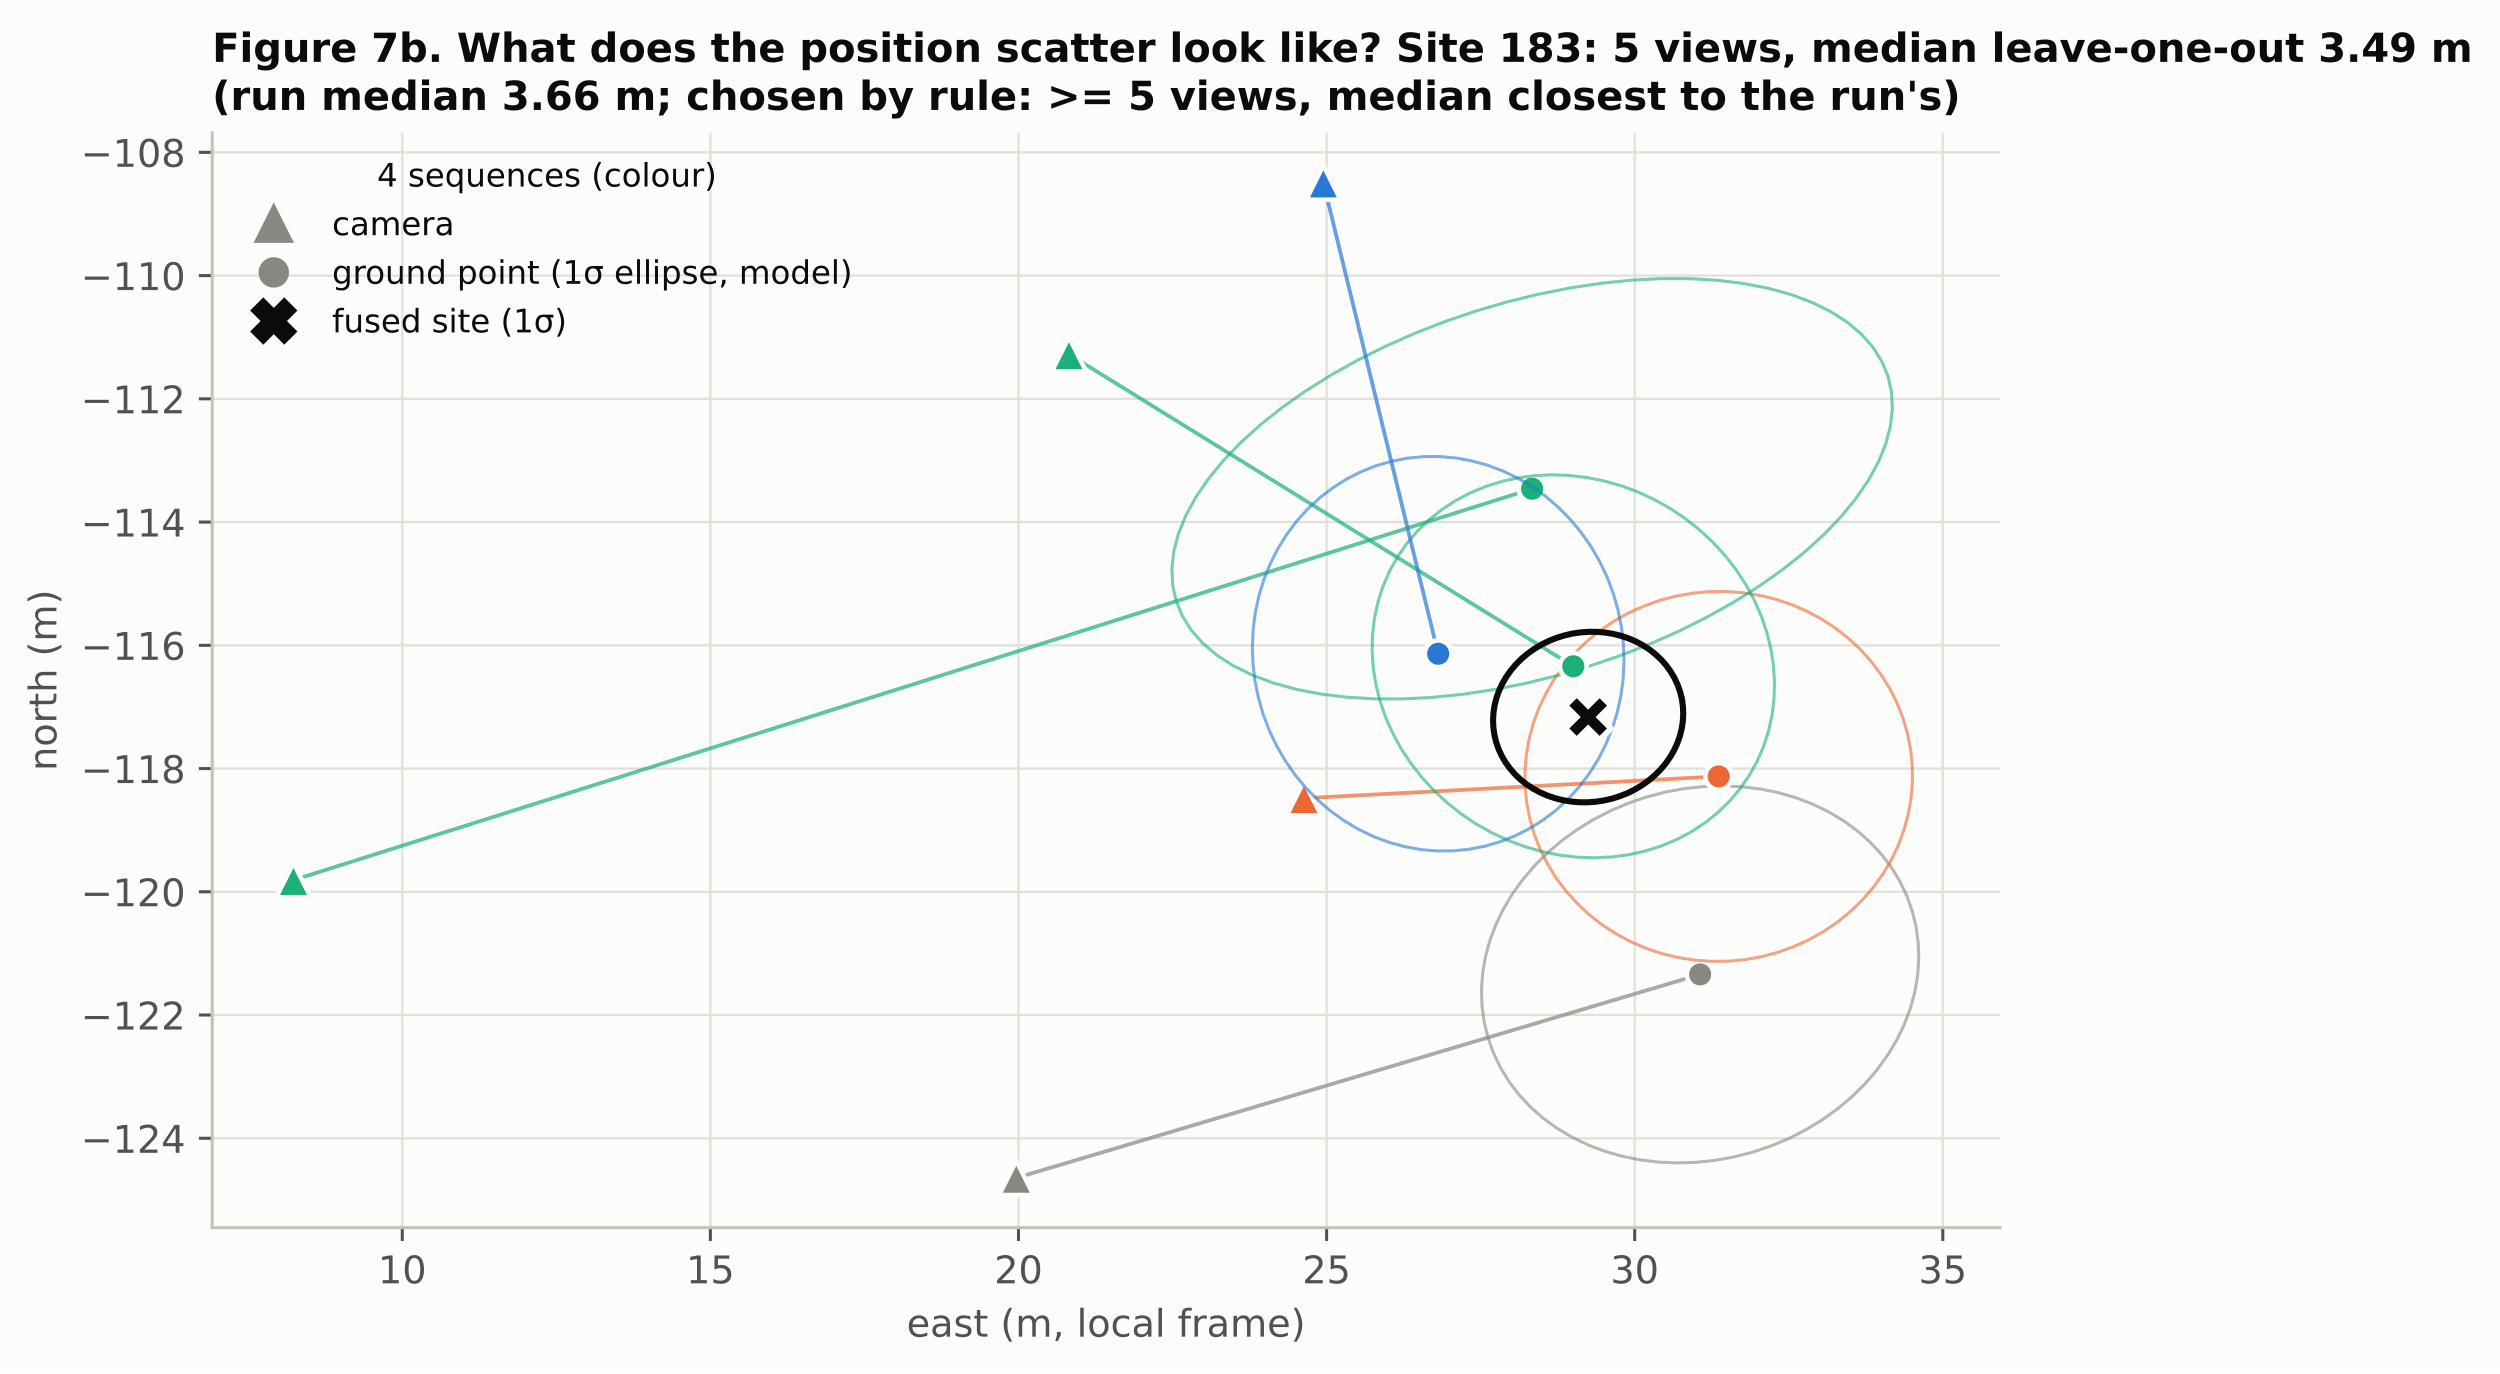
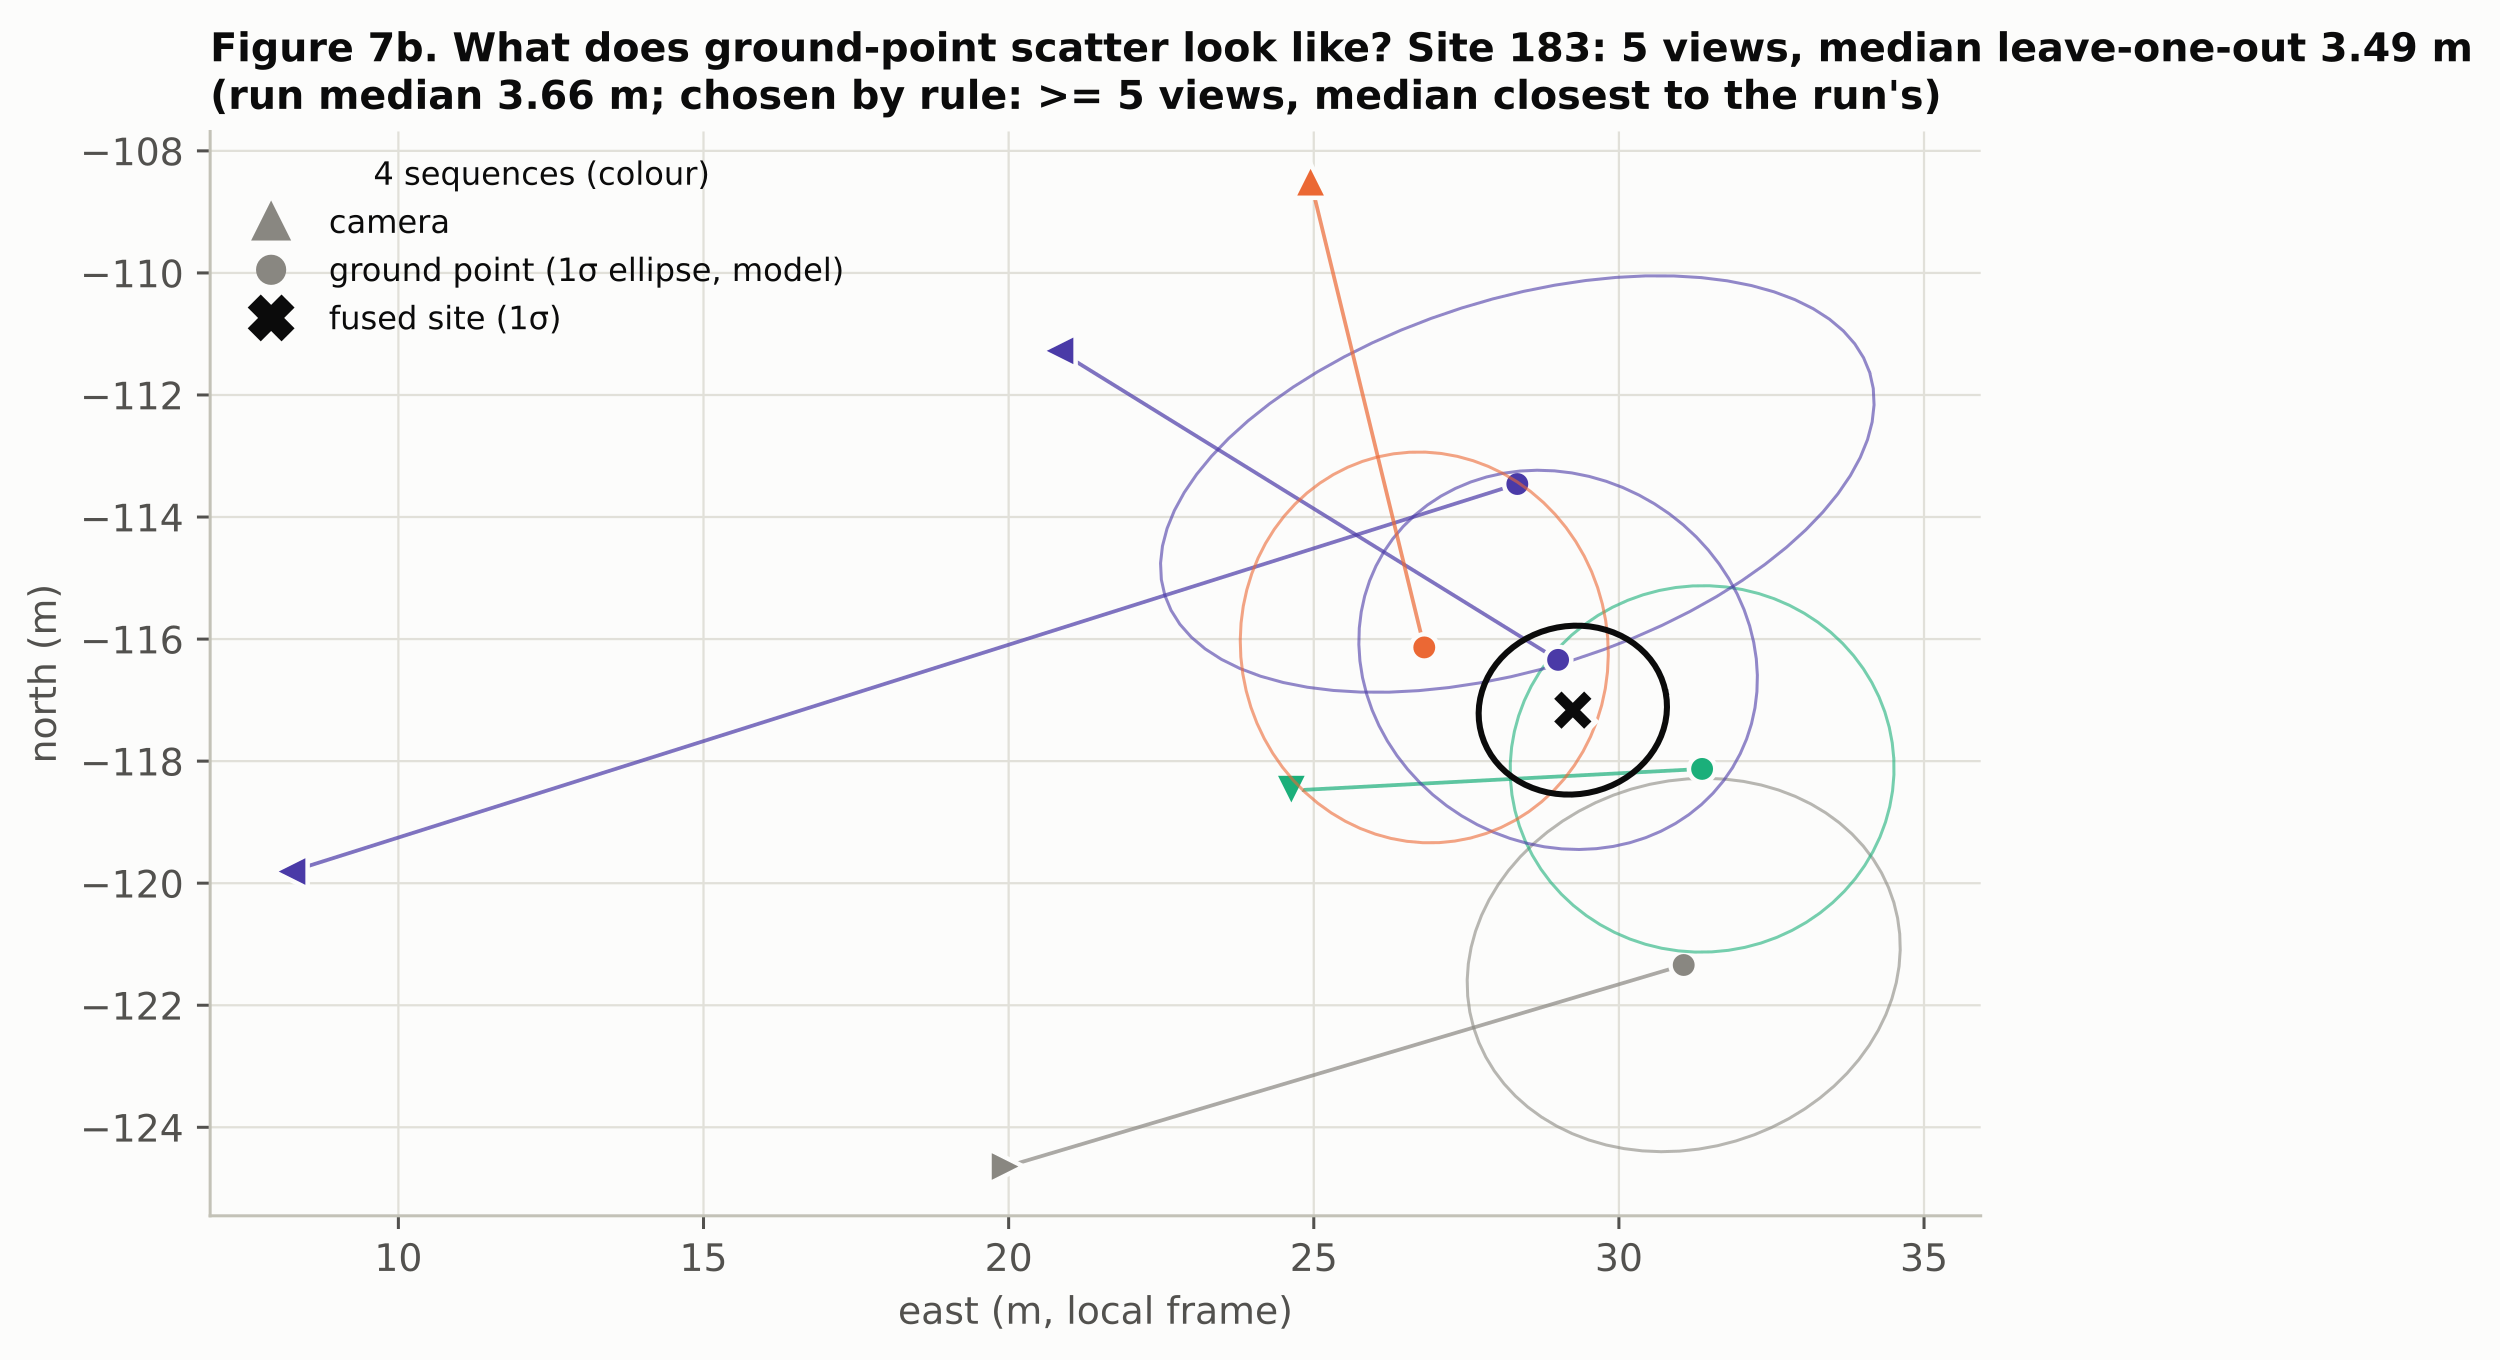
- <svg xmlns="http://www.w3.org/2000/svg" xmlns:xlink="http://www.w3.org/1999/xlink" width="655.826pt" height="360.253pt" viewBox="0 0 655.826 360.253" version="1.1">
+ <svg xmlns="http://www.w3.org/2000/svg" xmlns:xlink="http://www.w3.org/1999/xlink" width="662.223pt" height="360.253pt" viewBox="0 0 662.223 360.253" version="1.1">
  <defs>
    <style type="text/css">*{stroke-linejoin: round; stroke-linecap: butt}</style>
  </defs>
  <g id="figure_1">
    <g id="patch_1">
-       <path d="M 0 360.253  L 655.826 360.253  L 655.826 0  L 0 0  z " style="fill: #fcfcfb" />
+       <path d="M 0 360.253  L 662.223 360.253  L 662.223 0  L 0 0  z " style="fill: #fcfcfb" />
    </g>
    <g id="axes_1">
      <g id="patch_2">
        <path d="M 55.668 322.053  L 524.666 322.053  L 524.666 34.832  L 55.668 34.832  z " style="fill: #fcfcfb" />
      </g>
      <g id="matplotlib.axis_1">
        <g id="xtick_1">
          <g id="line2d_1">
            <path d="M 105.527 322.053  L 105.527 34.832  " clip-path="url(#p409cdc1ad1)" style="fill: none; stroke: #e1e0d9; stroke-width: 0.6; stroke-linecap: square" />
          </g>
          <g id="line2d_2">
            <defs>
              <path id="mdde16b9faa" d="M 0 0  L 0 3.5  " style="stroke: #52514e; stroke-width: 0.8" />
            </defs>
            <g>
              <use xlink:href="#mdde16b9faa" x="105.527" y="322.053" style="fill: #52514e; stroke: #52514e; stroke-width: 0.8" />
            </g>
          </g>
          <g id="text_1">
            <text style="font-size: 10px; font-family: 'DejaVu Sans'; text-anchor: middle; fill: #52514e" x="105.527" y="336.65" transform="rotate(-0 105.5272 336.6502)">10</text>
          </g>
        </g>
        <g id="xtick_2">
          <g id="line2d_3">
            <path d="M 186.353 322.053  L 186.353 34.832  " clip-path="url(#p409cdc1ad1)" style="fill: none; stroke: #e1e0d9; stroke-width: 0.6; stroke-linecap: square" />
          </g>
          <g id="line2d_4">
            <g>
              <use xlink:href="#mdde16b9faa" x="186.353" y="322.053" style="fill: #52514e; stroke: #52514e; stroke-width: 0.8" />
            </g>
          </g>
          <g id="text_2">
            <text style="font-size: 10px; font-family: 'DejaVu Sans'; text-anchor: middle; fill: #52514e" x="186.353" y="336.65" transform="rotate(-0 186.353 336.6502)">15</text>
          </g>
        </g>
        <g id="xtick_3">
          <g id="line2d_5">
            <path d="M 267.179 322.053  L 267.179 34.832  " clip-path="url(#p409cdc1ad1)" style="fill: none; stroke: #e1e0d9; stroke-width: 0.6; stroke-linecap: square" />
          </g>
          <g id="line2d_6">
            <g>
              <use xlink:href="#mdde16b9faa" x="267.179" y="322.053" style="fill: #52514e; stroke: #52514e; stroke-width: 0.8" />
            </g>
          </g>
          <g id="text_3">
            <text style="font-size: 10px; font-family: 'DejaVu Sans'; text-anchor: middle; fill: #52514e" x="267.179" y="336.65" transform="rotate(-0 267.1788 336.6502)">20</text>
          </g>
        </g>
        <g id="xtick_4">
          <g id="line2d_7">
            <path d="M 348.005 322.053  L 348.005 34.832  " clip-path="url(#p409cdc1ad1)" style="fill: none; stroke: #e1e0d9; stroke-width: 0.6; stroke-linecap: square" />
          </g>
          <g id="line2d_8">
            <g>
              <use xlink:href="#mdde16b9faa" x="348.005" y="322.053" style="fill: #52514e; stroke: #52514e; stroke-width: 0.8" />
            </g>
          </g>
          <g id="text_4">
            <text style="font-size: 10px; font-family: 'DejaVu Sans'; text-anchor: middle; fill: #52514e" x="348.005" y="336.65" transform="rotate(-0 348.0046 336.6502)">25</text>
          </g>
        </g>
        <g id="xtick_5">
          <g id="line2d_9">
            <path d="M 428.83 322.053  L 428.83 34.832  " clip-path="url(#p409cdc1ad1)" style="fill: none; stroke: #e1e0d9; stroke-width: 0.6; stroke-linecap: square" />
          </g>
          <g id="line2d_10">
            <g>
              <use xlink:href="#mdde16b9faa" x="428.83" y="322.053" style="fill: #52514e; stroke: #52514e; stroke-width: 0.8" />
            </g>
          </g>
          <g id="text_5">
            <text style="font-size: 10px; font-family: 'DejaVu Sans'; text-anchor: middle; fill: #52514e" x="428.83" y="336.65" transform="rotate(-0 428.8304 336.6502)">30</text>
          </g>
        </g>
        <g id="xtick_6">
          <g id="line2d_11">
            <path d="M 509.656 322.053  L 509.656 34.832  " clip-path="url(#p409cdc1ad1)" style="fill: none; stroke: #e1e0d9; stroke-width: 0.6; stroke-linecap: square" />
          </g>
          <g id="line2d_12">
            <g>
              <use xlink:href="#mdde16b9faa" x="509.656" y="322.053" style="fill: #52514e; stroke: #52514e; stroke-width: 0.8" />
            </g>
          </g>
          <g id="text_6">
            <text style="font-size: 10px; font-family: 'DejaVu Sans'; text-anchor: middle; fill: #52514e" x="509.656" y="336.65" transform="rotate(-0 509.6562 336.6502)">35</text>
          </g>
        </g>
        <g id="text_7">
          <text style="font-size: 10px; font-family: 'DejaVu Sans'; text-anchor: middle; fill: #52514e" x="290.167" y="350.651" transform="rotate(-0 290.1668 350.6509)">east (m, local frame)</text>
        </g>
      </g>
      <g id="matplotlib.axis_2">
        <g id="ytick_1">
          <g id="line2d_13">
            <path d="M 55.668 298.608  L 524.666 298.608  " clip-path="url(#p409cdc1ad1)" style="fill: none; stroke: #e1e0d9; stroke-width: 0.6; stroke-linecap: square" />
          </g>
          <g id="line2d_14">
            <defs>
              <path id="m55f28c9eec" d="M 0 0  L -3.5 0  " style="stroke: #52514e; stroke-width: 0.8" />
            </defs>
            <g>
              <use xlink:href="#m55f28c9eec" x="55.668" y="298.608" style="fill: #52514e; stroke: #52514e; stroke-width: 0.8" />
            </g>
          </g>
          <g id="text_8">
            <text style="font-size: 10px; font-family: 'DejaVu Sans'; text-anchor: end; fill: #52514e" x="48.668" y="302.407" transform="rotate(-0 48.66797 302.4065)">−124</text>
          </g>
        </g>
        <g id="ytick_2">
          <g id="line2d_15">
            <path d="M 55.668 266.277  L 524.666 266.277  " clip-path="url(#p409cdc1ad1)" style="fill: none; stroke: #e1e0d9; stroke-width: 0.6; stroke-linecap: square" />
          </g>
          <g id="line2d_16">
            <g>
              <use xlink:href="#m55f28c9eec" x="55.668" y="266.277" style="fill: #52514e; stroke: #52514e; stroke-width: 0.8" />
            </g>
          </g>
          <g id="text_9">
            <text style="font-size: 10px; font-family: 'DejaVu Sans'; text-anchor: end; fill: #52514e" x="48.668" y="270.076" transform="rotate(-0 48.66797 270.0762)">−122</text>
          </g>
        </g>
        <g id="ytick_3">
          <g id="line2d_17">
            <path d="M 55.668 233.947  L 524.666 233.947  " clip-path="url(#p409cdc1ad1)" style="fill: none; stroke: #e1e0d9; stroke-width: 0.6; stroke-linecap: square" />
          </g>
          <g id="line2d_18">
            <g>
              <use xlink:href="#m55f28c9eec" x="55.668" y="233.947" style="fill: #52514e; stroke: #52514e; stroke-width: 0.8" />
            </g>
          </g>
          <g id="text_10">
            <text style="font-size: 10px; font-family: 'DejaVu Sans'; text-anchor: end; fill: #52514e" x="48.668" y="237.746" transform="rotate(-0 48.66797 237.7459)">−120</text>
          </g>
        </g>
        <g id="ytick_4">
          <g id="line2d_19">
            <path d="M 55.668 201.617  L 524.666 201.617  " clip-path="url(#p409cdc1ad1)" style="fill: none; stroke: #e1e0d9; stroke-width: 0.6; stroke-linecap: square" />
          </g>
          <g id="line2d_20">
            <g>
              <use xlink:href="#m55f28c9eec" x="55.668" y="201.617" style="fill: #52514e; stroke: #52514e; stroke-width: 0.8" />
            </g>
          </g>
          <g id="text_11">
            <text style="font-size: 10px; font-family: 'DejaVu Sans'; text-anchor: end; fill: #52514e" x="48.668" y="205.416" transform="rotate(-0 48.66797 205.4156)">−118</text>
          </g>
        </g>
        <g id="ytick_5">
          <g id="line2d_21">
            <path d="M 55.668 169.286  L 524.666 169.286  " clip-path="url(#p409cdc1ad1)" style="fill: none; stroke: #e1e0d9; stroke-width: 0.6; stroke-linecap: square" />
          </g>
          <g id="line2d_22">
            <g>
              <use xlink:href="#m55f28c9eec" x="55.668" y="169.286" style="fill: #52514e; stroke: #52514e; stroke-width: 0.8" />
            </g>
          </g>
          <g id="text_12">
            <text style="font-size: 10px; font-family: 'DejaVu Sans'; text-anchor: end; fill: #52514e" x="48.668" y="173.085" transform="rotate(-0 48.66797 173.0853)">−116</text>
          </g>
        </g>
        <g id="ytick_6">
          <g id="line2d_23">
            <path d="M 55.668 136.956  L 524.666 136.956  " clip-path="url(#p409cdc1ad1)" style="fill: none; stroke: #e1e0d9; stroke-width: 0.6; stroke-linecap: square" />
          </g>
          <g id="line2d_24">
            <g>
              <use xlink:href="#m55f28c9eec" x="55.668" y="136.956" style="fill: #52514e; stroke: #52514e; stroke-width: 0.8" />
            </g>
          </g>
          <g id="text_13">
            <text style="font-size: 10px; font-family: 'DejaVu Sans'; text-anchor: end; fill: #52514e" x="48.668" y="140.755" transform="rotate(-0 48.66797 140.7549)">−114</text>
          </g>
        </g>
        <g id="ytick_7">
          <g id="line2d_25">
            <path d="M 55.668 104.626  L 524.666 104.626  " clip-path="url(#p409cdc1ad1)" style="fill: none; stroke: #e1e0d9; stroke-width: 0.6; stroke-linecap: square" />
          </g>
          <g id="line2d_26">
            <g>
              <use xlink:href="#m55f28c9eec" x="55.668" y="104.626" style="fill: #52514e; stroke: #52514e; stroke-width: 0.8" />
            </g>
          </g>
          <g id="text_14">
            <text style="font-size: 10px; font-family: 'DejaVu Sans'; text-anchor: end; fill: #52514e" x="48.668" y="108.425" transform="rotate(-0 48.66797 108.4246)">−112</text>
          </g>
        </g>
        <g id="ytick_8">
          <g id="line2d_27">
            <path d="M 55.668 72.295  L 524.666 72.295  " clip-path="url(#p409cdc1ad1)" style="fill: none; stroke: #e1e0d9; stroke-width: 0.6; stroke-linecap: square" />
          </g>
          <g id="line2d_28">
            <g>
              <use xlink:href="#m55f28c9eec" x="55.668" y="72.295" style="fill: #52514e; stroke: #52514e; stroke-width: 0.8" />
            </g>
          </g>
          <g id="text_15">
            <text style="font-size: 10px; font-family: 'DejaVu Sans'; text-anchor: end; fill: #52514e" x="48.668" y="76.094" transform="rotate(-0 48.66797 76.09432)">−110</text>
          </g>
        </g>
        <g id="ytick_9">
          <g id="line2d_29">
            <path d="M 55.668 39.965  L 524.666 39.965  " clip-path="url(#p409cdc1ad1)" style="fill: none; stroke: #e1e0d9; stroke-width: 0.6; stroke-linecap: square" />
          </g>
          <g id="line2d_30">
            <g>
              <use xlink:href="#m55f28c9eec" x="55.668" y="39.965" style="fill: #52514e; stroke: #52514e; stroke-width: 0.8" />
            </g>
          </g>
          <g id="text_16">
            <text style="font-size: 10px; font-family: 'DejaVu Sans'; text-anchor: end; fill: #52514e" x="48.668" y="43.764" transform="rotate(-0 48.66797 43.76401)">−108</text>
          </g>
        </g>
        <g id="text_17">
          <text style="font-size: 10px; font-family: 'DejaVu Sans'; text-anchor: middle; fill: #52514e" x="14.798" y="178.442" transform="rotate(-90 14.79844 178.4424)">north (m)</text>
        </g>
      </g>
      <g id="line2d_31">
        <path d="M 266.605 308.997  L 445.995 255.618  " clip-path="url(#p409cdc1ad1)" style="fill: none; stroke: #898781; stroke-opacity: 0.7; stroke-linecap: square" />
      </g>
      <g id="line2d_32">
        <defs>
-           <path id="m1c6d77088f" d="M 0 -4.5  L -4.5 4.5  L 4.5 4.5  z " style="stroke: #fcfcfb; stroke-width: 1.2; stroke-linejoin: miter" />
-         </defs>
-         <g clip-path="url(#p409cdc1ad1)">
-           <use xlink:href="#m1c6d77088f" x="266.605" y="308.997" style="fill: #898781; stroke: #fcfcfb; stroke-width: 1.2; stroke-linejoin: miter" />
+           <path id="m7ef2bc89df" d="M 4.5 0  L -4.5 -4.5  L -4.5 4.5  z " style="stroke: #fcfcfb; stroke-width: 1.2; stroke-linejoin: miter" />
+         </defs>
+         <g clip-path="url(#p409cdc1ad1)">
+           <use xlink:href="#m7ef2bc89df" x="266.605" y="308.997" style="fill: #898781; stroke: #fcfcfb; stroke-width: 1.2; stroke-linejoin: miter" />
        </g>
      </g>
      <g id="line2d_33">
        <defs>
          <path id="m349a34da79" d="M 0 3.5  C 0.928 3.5 1.819 3.131 2.475 2.475  C 3.131 1.819 3.5 0.928 3.5 0  C 3.5 -0.928 3.131 -1.819 2.475 -2.475  C 1.819 -3.131 0.928 -3.5 0 -3.5  C -0.928 -3.5 -1.819 -3.131 -2.475 -2.475  C -3.131 -1.819 -3.5 -0.928 -3.5 0  C -3.5 0.928 -3.131 1.819 -2.475 2.475  C -1.819 3.131 -0.928 3.5 0 3.5  z " style="stroke: #fcfcfb; stroke-width: 1.2" />
        </defs>
        <g clip-path="url(#p409cdc1ad1)">
          <use xlink:href="#m349a34da79" x="445.995" y="255.618" style="fill: #898781; stroke: #fcfcfb; stroke-width: 1.2" />
        </g>
      </g>
      <g id="line2d_34">
        <path d="M 501.655 239.056  L 500.235 235.058  L 498.402 231.216  L 496.17 227.56  L 493.556 224.117  L 490.58 220.914  L 487.265 217.975  L 483.636 215.323  L 479.72 212.977  L 475.548 210.956  L 471.151 209.275  L 466.562 207.946  L 461.817 206.981  L 456.951 206.385  L 452.002 206.164  L 447.007 206.32  L 442.005 206.85  L 437.033 207.752  L 432.129 209.018  L 427.33 210.639  L 422.674 212.602  L 418.195 214.893  L 413.928 217.493  L 409.905 220.384  L 406.156 223.543  L 402.711 226.945  L 399.595 230.566  L 396.832 234.378  L 394.443 238.352  L 392.447 242.456  L 390.858 246.661  L 389.689 250.934  L 388.948 255.243  L 388.642 259.555  L 388.772 263.836  L 389.337 268.056  L 390.334 272.18  L 391.754 276.178  L 393.587 280.02  L 395.819 283.677  L 398.433 287.119  L 401.409 290.322  L 404.724 293.261  L 408.353 295.913  L 412.269 298.259  L 416.441 300.28  L 420.838 301.961  L 425.427 303.29  L 430.172 304.256  L 435.038 304.851  L 439.987 305.072  L 444.982 304.916  L 449.984 304.386  L 454.956 303.484  L 459.86 302.218  L 464.659 300.597  L 469.315 298.634  L 473.794 296.343  L 478.061 293.743  L 482.085 290.852  L 485.833 287.694  L 489.279 284.291  L 492.394 280.67  L 495.157 276.858  L 497.546 272.885  L 499.542 268.78  L 501.131 264.575  L 502.3 260.302  L 503.041 255.993  L 503.348 251.681  L 503.218 247.4  L 502.652 243.181  L 501.655 239.056  " clip-path="url(#p409cdc1ad1)" style="fill: none; stroke: #898781; stroke-opacity: 0.6; stroke-width: 0.8; stroke-linecap: square" />
      </g>
      <g id="line2d_35">
-         <path d="M 342.062 209.394  L 450.868 203.676  " clip-path="url(#p409cdc1ad1)" style="fill: none; stroke: #eb6834; stroke-opacity: 0.7; stroke-linecap: square" />
+         <path d="M 342.062 209.394  L 450.868 203.676  " clip-path="url(#p409cdc1ad1)" style="fill: none; stroke: #1baf7a; stroke-opacity: 0.7; stroke-linecap: square" />
      </g>
      <g id="line2d_36">
        <defs>
+           <path id="mf6cfaae01a" d="M -0 4.5  L 4.5 -4.5  L -4.5 -4.5  z " style="stroke: #fcfcfb; stroke-width: 1.2; stroke-linejoin: miter" />
+         </defs>
+         <g clip-path="url(#p409cdc1ad1)">
+           <use xlink:href="#mf6cfaae01a" x="342.062" y="209.394" style="fill: #1baf7a; stroke: #fcfcfb; stroke-width: 1.2; stroke-linejoin: miter" />
+         </g>
+       </g>
+       <g id="line2d_37">
+         <defs>
+           <path id="m1cff5fc097" d="M 0 3.5  C 0.928 3.5 1.819 3.131 2.475 2.475  C 3.131 1.819 3.5 0.928 3.5 0  C 3.5 -0.928 3.131 -1.819 2.475 -2.475  C 1.819 -3.131 0.928 -3.5 0 -3.5  C -0.928 -3.5 -1.819 -3.131 -2.475 -2.475  C -3.131 -1.819 -3.5 -0.928 -3.5 0  C -3.5 0.928 -3.131 1.819 -2.475 2.475  C -1.819 3.131 -0.928 3.5 0 3.5  z " style="stroke: #fcfcfb; stroke-width: 1.2" />
+         </defs>
+         <g clip-path="url(#p409cdc1ad1)">
+           <use xlink:href="#m1cff5fc097" x="450.868" y="203.676" style="fill: #1baf7a; stroke: #fcfcfb; stroke-width: 1.2" />
+         </g>
+       </g>
+       <g id="line2d_38">
+         <path d="M 501.651 201.01  L 501.236 196.796  L 500.438 192.634  L 499.262 188.556  L 497.718 184.593  L 495.818 180.776  L 493.575 177.132  L 491.008 173.691  L 488.135 170.478  L 484.978 167.517  L 481.562 164.832  L 477.912 162.442  L 474.056 160.366  L 470.024 158.62  L 465.846 157.217  L 461.554 156.167  L 457.181 155.479  L 452.76 155.158  L 448.324 155.205  L 443.908 155.622  L 439.544 156.405  L 435.267 157.547  L 431.109 159.04  L 427.101 160.873  L 423.273 163.032  L 419.656 165.5  L 416.277 168.259  L 413.16 171.287  L 410.331 174.562  L 407.81 178.058  L 405.617 181.749  L 403.768 185.608  L 402.278 189.603  L 401.157 193.706  L 400.415 197.885  L 400.057 202.107  L 400.085 206.342  L 400.5 210.556  L 401.299 214.718  L 402.474 218.796  L 404.018 222.759  L 405.919 226.577  L 408.161 230.22  L 410.729 233.661  L 413.602 236.875  L 416.759 239.835  L 420.175 242.52  L 423.825 244.91  L 427.68 246.986  L 431.713 248.732  L 435.89 250.135  L 440.182 251.185  L 444.556 251.873  L 448.977 252.195  L 453.413 252.147  L 457.829 251.73  L 462.192 250.948  L 466.47 249.805  L 470.628 248.312  L 474.636 246.479  L 478.463 244.32  L 482.08 241.852  L 485.46 239.093  L 488.576 236.065  L 491.406 232.79  L 493.927 229.294  L 496.12 225.603  L 497.969 221.745  L 499.459 217.749  L 500.579 213.646  L 501.322 209.468  L 501.68 205.245  L 501.651 201.01  " clip-path="url(#p409cdc1ad1)" style="fill: none; stroke: #1baf7a; stroke-opacity: 0.6; stroke-width: 0.8; stroke-linecap: square" />
+       </g>
+       <g id="line2d_39">
+         <path d="M 76.986 230.861  L 401.919 128.214  " clip-path="url(#p409cdc1ad1)" style="fill: none; stroke: #4a3aa7; stroke-opacity: 0.7; stroke-linecap: square" />
+       </g>
+       <g id="line2d_40">
+         <defs>
+           <path id="mc204bd1d43" d="M -4.5 -0  L 4.5 4.5  L 4.5 -4.5  z " style="stroke: #fcfcfb; stroke-width: 1.2; stroke-linejoin: miter" />
+         </defs>
+         <g clip-path="url(#p409cdc1ad1)">
+           <use xlink:href="#mc204bd1d43" x="76.986" y="230.861" style="fill: #4a3aa7; stroke: #fcfcfb; stroke-width: 1.2; stroke-linejoin: miter" />
+         </g>
+       </g>
+       <g id="line2d_41">
+         <defs>
+           <path id="m6c1df92601" d="M 0 3.5  C 0.928 3.5 1.819 3.131 2.475 2.475  C 3.131 1.819 3.5 0.928 3.5 0  C 3.5 -0.928 3.131 -1.819 2.475 -2.475  C 1.819 -3.131 0.928 -3.5 0 -3.5  C -0.928 -3.5 -1.819 -3.131 -2.475 -2.475  C -3.131 -1.819 -3.5 -0.928 -3.5 0  C -3.5 0.928 -3.131 1.819 -2.475 2.475  C -1.819 3.131 -0.928 3.5 0 3.5  z " style="stroke: #fcfcfb; stroke-width: 1.2" />
+         </defs>
+         <g clip-path="url(#p409cdc1ad1)">
+           <use xlink:href="#m6c1df92601" x="401.919" y="128.214" style="fill: #4a3aa7; stroke: #fcfcfb; stroke-width: 1.2" />
+         </g>
+       </g>
+       <g id="line2d_42">
+         <path d="M 495.28 98.721  L 493.641 94.769  L 491.304 91.072  L 488.286 87.657  L 484.611 84.551  L 480.307 81.777  L 475.407 79.356  L 469.947 77.308  L 463.969 75.647  L 457.519 74.386  L 450.646 73.534  L 443.402 73.099  L 435.842 73.083  L 428.024 73.487  L 420.008 74.307  L 411.853 75.538  L 403.623 77.169  L 395.381 79.189  L 387.188 81.582  L 379.107 84.33  L 371.199 87.412  L 363.526 90.804  L 356.144 94.481  L 349.112 98.415  L 342.48 102.576  L 336.302 106.932  L 330.622 111.449  L 325.486 116.095  L 320.931 120.832  L 316.992 125.626  L 313.7 130.44  L 311.079 135.236  L 309.149 139.979  L 307.926 144.633  L 307.417 149.161  L 307.628 153.53  L 308.557 157.707  L 310.196 161.659  L 312.533 165.356  L 315.551 168.771  L 319.226 171.877  L 323.53 174.651  L 328.431 177.072  L 333.891 179.12  L 339.868 180.781  L 346.318 182.042  L 353.192 182.894  L 360.436 183.329  L 367.995 183.345  L 375.813 182.941  L 383.83 182.121  L 391.984 180.89  L 400.214 179.259  L 408.457 177.239  L 416.65 174.846  L 424.731 172.098  L 432.638 169.016  L 440.311 165.624  L 447.693 161.947  L 454.726 158.013  L 461.357 153.852  L 467.536 149.496  L 473.215 144.979  L 478.352 140.333  L 482.907 135.596  L 486.845 130.802  L 490.138 125.988  L 492.759 121.192  L 494.688 116.449  L 495.912 111.795  L 496.42 107.267  L 496.209 102.898  L 495.28 98.721  " clip-path="url(#p409cdc1ad1)" style="fill: none; stroke: #4a3aa7; stroke-opacity: 0.6; stroke-width: 0.8; stroke-linecap: square" />
+       </g>
+       <g id="line2d_43">
+         <path d="M 280.416 92.938  L 412.725 174.791  " clip-path="url(#p409cdc1ad1)" style="fill: none; stroke: #4a3aa7; stroke-opacity: 0.7; stroke-linecap: square" />
+       </g>
+       <g id="line2d_44">
+         <g clip-path="url(#p409cdc1ad1)">
+           <use xlink:href="#mc204bd1d43" x="280.416" y="92.938" style="fill: #4a3aa7; stroke: #fcfcfb; stroke-width: 1.2; stroke-linejoin: miter" />
+         </g>
+       </g>
+       <g id="line2d_45">
+         <g clip-path="url(#p409cdc1ad1)">
+           <use xlink:href="#m6c1df92601" x="412.725" y="174.791" style="fill: #4a3aa7; stroke: #fcfcfb; stroke-width: 1.2" />
+         </g>
+       </g>
+       <g id="line2d_46">
+         <path d="M 458.917 203.365  L 460.968 199.656  L 462.653 195.757  L 463.958 191.699  L 464.872 187.512  L 465.39 183.228  L 465.507 178.88  L 465.222 174.5  L 464.538 170.124  L 463.46 165.782  L 461.995 161.509  L 460.155 157.337  L 457.954 153.298  L 455.41 149.423  L 452.54 145.741  L 449.367 142.279  L 445.916 139.066  L 442.211 136.124  L 438.283 133.476  L 434.16 131.143  L 429.873 129.142  L 425.457 127.488  L 420.943 126.194  L 416.367 125.271  L 411.763 124.724  L 407.166 124.558  L 402.612 124.774  L 398.135 125.371  L 393.768 126.345  L 389.546 127.687  L 385.501 129.387  L 381.662 131.433  L 378.06 133.809  L 374.722 136.497  L 371.673 139.476  L 368.937 142.724  L 366.533 146.216  L 364.482 149.926  L 362.797 153.824  L 361.492 157.883  L 360.578 162.07  L 360.06 166.354  L 359.943 170.702  L 360.228 175.081  L 360.912 179.458  L 361.991 183.799  L 363.455 188.072  L 365.295 192.244  L 367.496 196.283  L 370.04 200.158  L 372.91 203.841  L 376.083 207.302  L 379.535 210.516  L 383.239 213.458  L 387.167 216.105  L 391.291 218.439  L 395.577 220.44  L 399.994 222.093  L 404.507 223.387  L 409.083 224.311  L 413.687 224.858  L 418.284 225.023  L 422.838 224.807  L 427.316 224.21  L 431.682 223.237  L 435.904 221.895  L 439.949 220.194  L 443.788 218.148  L 447.39 215.772  L 450.728 213.085  L 453.777 210.105  L 456.514 206.857  L 458.917 203.365  " clip-path="url(#p409cdc1ad1)" style="fill: none; stroke: #4a3aa7; stroke-opacity: 0.6; stroke-width: 0.8; stroke-linecap: square" />
+       </g>
+       <g id="line2d_47">
+         <path d="M 347.154 47.888  L 377.275 171.496  " clip-path="url(#p409cdc1ad1)" style="fill: none; stroke: #eb6834; stroke-opacity: 0.7; stroke-linecap: square" />
+       </g>
+       <g id="line2d_48">
+         <defs>
          <path id="md360efdf4a" d="M 0 -4.5  L -4.5 4.5  L 4.5 4.5  z " style="stroke: #fcfcfb; stroke-width: 1.2; stroke-linejoin: miter" />
        </defs>
        <g clip-path="url(#p409cdc1ad1)">
-           <use xlink:href="#md360efdf4a" x="342.062" y="209.394" style="fill: #eb6834; stroke: #fcfcfb; stroke-width: 1.2; stroke-linejoin: miter" />
-         </g>
-       </g>
-       <g id="line2d_37">
+           <use xlink:href="#md360efdf4a" x="347.154" y="47.888" style="fill: #eb6834; stroke: #fcfcfb; stroke-width: 1.2; stroke-linejoin: miter" />
+         </g>
+       </g>
+       <g id="line2d_49">
        <defs>
          <path id="mec825e7c55" d="M 0 3.5  C 0.928 3.5 1.819 3.131 2.475 2.475  C 3.131 1.819 3.5 0.928 3.5 0  C 3.5 -0.928 3.131 -1.819 2.475 -2.475  C 1.819 -3.131 0.928 -3.5 0 -3.5  C -0.928 -3.5 -1.819 -3.131 -2.475 -2.475  C -3.131 -1.819 -3.5 -0.928 -3.5 0  C -3.5 0.928 -3.131 1.819 -2.475 2.475  C -1.819 3.131 -0.928 3.5 0 3.5  z " style="stroke: #fcfcfb; stroke-width: 1.2" />
        </defs>
        <g clip-path="url(#p409cdc1ad1)">
-           <use xlink:href="#mec825e7c55" x="450.868" y="203.676" style="fill: #eb6834; stroke: #fcfcfb; stroke-width: 1.2" />
-         </g>
-       </g>
-       <g id="line2d_38">
-         <path d="M 501.651 201.01  L 501.236 196.796  L 500.438 192.634  L 499.262 188.556  L 497.718 184.593  L 495.818 180.776  L 493.575 177.132  L 491.008 173.691  L 488.135 170.478  L 484.978 167.517  L 481.562 164.832  L 477.912 162.442  L 474.056 160.366  L 470.024 158.62  L 465.846 157.217  L 461.554 156.167  L 457.181 155.479  L 452.76 155.158  L 448.324 155.205  L 443.908 155.622  L 439.544 156.405  L 435.267 157.547  L 431.109 159.04  L 427.101 160.873  L 423.273 163.032  L 419.656 165.5  L 416.277 168.259  L 413.16 171.287  L 410.331 174.562  L 407.81 178.058  L 405.617 181.749  L 403.768 185.608  L 402.278 189.603  L 401.157 193.706  L 400.415 197.885  L 400.057 202.107  L 400.085 206.342  L 400.5 210.556  L 401.299 214.718  L 402.474 218.796  L 404.018 222.759  L 405.919 226.577  L 408.161 230.22  L 410.729 233.661  L 413.602 236.875  L 416.759 239.835  L 420.175 242.52  L 423.825 244.91  L 427.68 246.986  L 431.713 248.732  L 435.89 250.135  L 440.182 251.185  L 444.556 251.873  L 448.977 252.195  L 453.413 252.147  L 457.829 251.73  L 462.192 250.948  L 466.47 249.805  L 470.628 248.312  L 474.636 246.479  L 478.463 244.32  L 482.08 241.852  L 485.46 239.093  L 488.576 236.065  L 491.406 232.79  L 493.927 229.294  L 496.12 225.603  L 497.969 221.745  L 499.459 217.749  L 500.579 213.646  L 501.322 209.468  L 501.68 205.245  L 501.651 201.01  " clip-path="url(#p409cdc1ad1)" style="fill: none; stroke: #eb6834; stroke-opacity: 0.6; stroke-width: 0.8; stroke-linecap: square" />
-       </g>
-       <g id="line2d_39">
-         <path d="M 76.986 230.861  L 401.919 128.214  " clip-path="url(#p409cdc1ad1)" style="fill: none; stroke: #1baf7a; stroke-opacity: 0.7; stroke-linecap: square" />
-       </g>
-       <g id="line2d_40">
-         <defs>
-           <path id="mb4b8a34e94" d="M 0 -4.5  L -4.5 4.5  L 4.5 4.5  z " style="stroke: #fcfcfb; stroke-width: 1.2; stroke-linejoin: miter" />
-         </defs>
-         <g clip-path="url(#p409cdc1ad1)">
-           <use xlink:href="#mb4b8a34e94" x="76.986" y="230.861" style="fill: #1baf7a; stroke: #fcfcfb; stroke-width: 1.2; stroke-linejoin: miter" />
-         </g>
-       </g>
-       <g id="line2d_41">
-         <defs>
-           <path id="m1cff5fc097" d="M 0 3.5  C 0.928 3.5 1.819 3.131 2.475 2.475  C 3.131 1.819 3.5 0.928 3.5 0  C 3.5 -0.928 3.131 -1.819 2.475 -2.475  C 1.819 -3.131 0.928 -3.5 0 -3.5  C -0.928 -3.5 -1.819 -3.131 -2.475 -2.475  C -3.131 -1.819 -3.5 -0.928 -3.5 0  C -3.5 0.928 -3.131 1.819 -2.475 2.475  C -1.819 3.131 -0.928 3.5 0 3.5  z " style="stroke: #fcfcfb; stroke-width: 1.2" />
-         </defs>
-         <g clip-path="url(#p409cdc1ad1)">
-           <use xlink:href="#m1cff5fc097" x="401.919" y="128.214" style="fill: #1baf7a; stroke: #fcfcfb; stroke-width: 1.2" />
-         </g>
-       </g>
-       <g id="line2d_42">
-         <path d="M 495.28 98.721  L 493.641 94.769  L 491.304 91.072  L 488.286 87.657  L 484.611 84.551  L 480.307 81.777  L 475.407 79.356  L 469.947 77.308  L 463.969 75.647  L 457.519 74.386  L 450.646 73.534  L 443.402 73.099  L 435.842 73.083  L 428.024 73.487  L 420.008 74.307  L 411.853 75.538  L 403.623 77.169  L 395.381 79.189  L 387.188 81.582  L 379.107 84.33  L 371.199 87.412  L 363.526 90.804  L 356.144 94.481  L 349.112 98.415  L 342.48 102.576  L 336.302 106.932  L 330.622 111.449  L 325.486 116.095  L 320.931 120.832  L 316.992 125.626  L 313.7 130.44  L 311.079 135.236  L 309.149 139.979  L 307.926 144.633  L 307.417 149.161  L 307.628 153.53  L 308.557 157.707  L 310.196 161.659  L 312.533 165.356  L 315.551 168.771  L 319.226 171.877  L 323.53 174.651  L 328.431 177.072  L 333.891 179.12  L 339.868 180.781  L 346.318 182.042  L 353.192 182.894  L 360.436 183.329  L 367.995 183.345  L 375.813 182.941  L 383.83 182.121  L 391.984 180.89  L 400.214 179.259  L 408.457 177.239  L 416.65 174.846  L 424.731 172.098  L 432.638 169.016  L 440.311 165.624  L 447.693 161.947  L 454.726 158.013  L 461.357 153.852  L 467.536 149.496  L 473.215 144.979  L 478.352 140.333  L 482.907 135.596  L 486.845 130.802  L 490.138 125.988  L 492.759 121.192  L 494.688 116.449  L 495.912 111.795  L 496.42 107.267  L 496.209 102.898  L 495.28 98.721  " clip-path="url(#p409cdc1ad1)" style="fill: none; stroke: #1baf7a; stroke-opacity: 0.6; stroke-width: 0.8; stroke-linecap: square" />
-       </g>
-       <g id="line2d_43">
-         <path d="M 280.416 92.938  L 412.725 174.791  " clip-path="url(#p409cdc1ad1)" style="fill: none; stroke: #1baf7a; stroke-opacity: 0.7; stroke-linecap: square" />
-       </g>
-       <g id="line2d_44">
-         <g clip-path="url(#p409cdc1ad1)">
-           <use xlink:href="#mb4b8a34e94" x="280.416" y="92.938" style="fill: #1baf7a; stroke: #fcfcfb; stroke-width: 1.2; stroke-linejoin: miter" />
-         </g>
-       </g>
-       <g id="line2d_45">
-         <g clip-path="url(#p409cdc1ad1)">
-           <use xlink:href="#m1cff5fc097" x="412.725" y="174.791" style="fill: #1baf7a; stroke: #fcfcfb; stroke-width: 1.2" />
-         </g>
-       </g>
-       <g id="line2d_46">
-         <path d="M 458.917 203.365  L 460.968 199.656  L 462.653 195.757  L 463.958 191.699  L 464.872 187.512  L 465.39 183.228  L 465.507 178.88  L 465.222 174.5  L 464.538 170.124  L 463.46 165.782  L 461.995 161.509  L 460.155 157.337  L 457.954 153.298  L 455.41 149.423  L 452.54 145.741  L 449.367 142.279  L 445.916 139.066  L 442.211 136.124  L 438.283 133.476  L 434.16 131.143  L 429.873 129.142  L 425.457 127.488  L 420.943 126.194  L 416.367 125.271  L 411.763 124.724  L 407.166 124.558  L 402.612 124.774  L 398.135 125.371  L 393.768 126.345  L 389.546 127.687  L 385.501 129.387  L 381.662 131.433  L 378.06 133.809  L 374.722 136.497  L 371.673 139.476  L 368.937 142.724  L 366.533 146.216  L 364.482 149.926  L 362.797 153.824  L 361.492 157.883  L 360.578 162.07  L 360.06 166.354  L 359.943 170.702  L 360.228 175.081  L 360.912 179.458  L 361.991 183.799  L 363.455 188.072  L 365.295 192.244  L 367.496 196.283  L 370.04 200.158  L 372.91 203.841  L 376.083 207.302  L 379.535 210.516  L 383.239 213.458  L 387.167 216.105  L 391.291 218.439  L 395.577 220.44  L 399.994 222.093  L 404.507 223.387  L 409.083 224.311  L 413.687 224.858  L 418.284 225.023  L 422.838 224.807  L 427.316 224.21  L 431.682 223.237  L 435.904 221.895  L 439.949 220.194  L 443.788 218.148  L 447.39 215.772  L 450.728 213.085  L 453.777 210.105  L 456.514 206.857  L 458.917 203.365  " clip-path="url(#p409cdc1ad1)" style="fill: none; stroke: #1baf7a; stroke-opacity: 0.6; stroke-width: 0.8; stroke-linecap: square" />
-       </g>
-       <g id="line2d_47">
-         <path d="M 347.154 47.888  L 377.275 171.496  " clip-path="url(#p409cdc1ad1)" style="fill: none; stroke: #2a78d6; stroke-opacity: 0.7; stroke-linecap: square" />
-       </g>
-       <g id="line2d_48">
-         <defs>
-           <path id="m5f9bebac48" d="M 0 -4.5  L -4.5 4.5  L 4.5 4.5  z " style="stroke: #fcfcfb; stroke-width: 1.2; stroke-linejoin: miter" />
-         </defs>
-         <g clip-path="url(#p409cdc1ad1)">
-           <use xlink:href="#m5f9bebac48" x="347.154" y="47.888" style="fill: #2a78d6; stroke: #fcfcfb; stroke-width: 1.2; stroke-linejoin: miter" />
-         </g>
-       </g>
-       <g id="line2d_49">
-         <defs>
-           <path id="m48368f8143" d="M 0 3.5  C 0.928 3.5 1.819 3.131 2.475 2.475  C 3.131 1.819 3.5 0.928 3.5 0  C 3.5 -0.928 3.131 -1.819 2.475 -2.475  C 1.819 -3.131 0.928 -3.5 0 -3.5  C -0.928 -3.5 -1.819 -3.131 -2.475 -2.475  C -3.131 -1.819 -3.5 -0.928 -3.5 0  C -3.5 0.928 -3.131 1.819 -2.475 2.475  C -1.819 3.131 -0.928 3.5 0 3.5  z " style="stroke: #fcfcfb; stroke-width: 1.2" />
-         </defs>
-         <g clip-path="url(#p409cdc1ad1)">
-           <use xlink:href="#m48368f8143" x="377.275" y="171.496" style="fill: #2a78d6; stroke: #fcfcfb; stroke-width: 1.2" />
+           <use xlink:href="#mec825e7c55" x="377.275" y="171.496" style="fill: #eb6834; stroke: #fcfcfb; stroke-width: 1.2" />
        </g>
      </g>
      <g id="line2d_50">
-         <path d="M 389.573 221.974  L 393.638 220.78  L 397.578 219.211  L 401.363 217.279  L 404.966 214.999  L 408.357 212.387  L 411.512 209.464  L 414.406 206.253  L 417.018 202.777  L 419.327 199.062  L 421.316 195.138  L 422.97 191.034  L 424.277 186.782  L 425.225 182.413  L 425.809 177.96  L 426.023 173.459  L 425.866 168.943  L 425.34 164.446  L 424.447 160.003  L 423.196 155.647  L 421.595 151.412  L 419.657 147.33  L 417.396 143.432  L 414.83 139.747  L 411.978 136.304  L 408.862 133.129  L 405.506 130.246  L 401.935 127.676  L 398.176 125.441  L 394.258 123.555  L 390.21 122.035  L 386.065 120.891  L 381.852 120.132  L 377.605 119.764  L 373.355 119.79  L 369.135 120.209  L 364.976 121.019  L 360.912 122.212  L 356.972 123.781  L 353.186 125.713  L 349.584 127.994  L 346.193 130.605  L 343.038 133.528  L 340.143 136.74  L 337.532 140.216  L 335.223 143.93  L 333.233 147.854  L 331.579 151.958  L 330.273 156.211  L 329.324 160.58  L 328.741 165.032  L 328.527 169.533  L 328.683 174.049  L 329.21 178.546  L 330.102 182.989  L 331.354 187.345  L 332.955 191.58  L 334.893 195.662  L 337.153 199.561  L 339.719 203.245  L 342.571 206.688  L 345.687 209.864  L 349.044 212.747  L 352.615 215.316  L 356.374 217.552  L 360.292 219.437  L 364.339 220.958  L 368.485 222.102  L 372.698 222.86  L 376.945 223.228  L 381.195 223.203  L 385.415 222.783  L 389.573 221.974  " clip-path="url(#p409cdc1ad1)" style="fill: none; stroke: #2a78d6; stroke-opacity: 0.6; stroke-width: 0.8; stroke-linecap: square" />
+         <path d="M 389.573 221.974  L 393.638 220.78  L 397.578 219.211  L 401.363 217.279  L 404.966 214.999  L 408.357 212.387  L 411.512 209.464  L 414.406 206.253  L 417.018 202.777  L 419.327 199.062  L 421.316 195.138  L 422.97 191.034  L 424.277 186.782  L 425.225 182.413  L 425.809 177.96  L 426.023 173.459  L 425.866 168.943  L 425.34 164.446  L 424.447 160.003  L 423.196 155.647  L 421.595 151.412  L 419.657 147.33  L 417.396 143.432  L 414.83 139.747  L 411.978 136.304  L 408.862 133.129  L 405.506 130.246  L 401.935 127.676  L 398.176 125.441  L 394.258 123.555  L 390.21 122.035  L 386.065 120.891  L 381.852 120.132  L 377.605 119.764  L 373.355 119.79  L 369.135 120.209  L 364.976 121.019  L 360.912 122.212  L 356.972 123.781  L 353.186 125.713  L 349.584 127.994  L 346.193 130.605  L 343.038 133.528  L 340.143 136.74  L 337.532 140.216  L 335.223 143.93  L 333.233 147.854  L 331.579 151.958  L 330.273 156.211  L 329.324 160.58  L 328.741 165.032  L 328.527 169.533  L 328.683 174.049  L 329.21 178.546  L 330.102 182.989  L 331.354 187.345  L 332.955 191.58  L 334.893 195.662  L 337.153 199.561  L 339.719 203.245  L 342.571 206.688  L 345.687 209.864  L 349.044 212.747  L 352.615 215.316  L 356.374 217.552  L 360.292 219.437  L 364.339 220.958  L 368.485 222.102  L 372.698 222.86  L 376.945 223.228  L 381.195 223.203  L 385.415 222.783  L 389.573 221.974  " clip-path="url(#p409cdc1ad1)" style="fill: none; stroke: #eb6834; stroke-opacity: 0.6; stroke-width: 0.8; stroke-linecap: square" />
      </g>
      <g id="line2d_51">
        <defs>
          <path id="m2c411a6a1e" d="M -3 6  L 0 3  L 3 6  L 6 3  L 3 0  L 6 -3  L 3 -6  L 0 -3  L -3 -6  L -6 -3  L -3 0  L -6 3  z " style="stroke: #fcfcfb; stroke-width: 1.5; stroke-linejoin: miter" />
        </defs>
        <g clip-path="url(#p409cdc1ad1)">
          <use xlink:href="#m2c411a6a1e" x="416.621" y="188.104" style="fill: #0b0b0b; stroke: #fcfcfb; stroke-width: 1.5; stroke-linejoin: miter" />
        </g>
      </g>
      <g id="line2d_52">
        <path d="M 441.221 183.46  L 440.767 181.57  L 440.129 179.729  L 439.313 177.952  L 438.324 176.253  L 437.169 174.643  L 435.858 173.137  L 434.401 171.744  L 432.809 170.475  L 431.093 169.341  L 429.267 168.35  L 427.345 167.508  L 425.341 166.824  L 423.271 166.302  L 421.151 165.945  L 418.996 165.757  L 416.822 165.74  L 414.648 165.892  L 412.488 166.213  L 410.359 166.702  L 408.279 167.353  L 406.262 168.162  L 404.323 169.122  L 402.479 170.227  L 400.742 171.469  L 399.125 172.836  L 397.642 174.32  L 396.304 175.909  L 395.12 177.591  L 394.099 179.353  L 393.25 181.181  L 392.579 183.062  L 392.091 184.982  L 391.789 186.925  L 391.677 188.877  L 391.754 190.823  L 392.021 192.749  L 392.475 194.639  L 393.112 196.48  L 393.929 198.256  L 394.918 199.956  L 396.072 201.565  L 397.383 203.072  L 398.84 204.465  L 400.433 205.733  L 402.149 206.868  L 403.974 207.859  L 405.897 208.7  L 407.9 209.385  L 409.97 209.907  L 412.091 210.263  L 414.246 210.451  L 416.419 210.469  L 418.594 210.317  L 420.754 209.995  L 422.882 209.507  L 424.963 208.856  L 426.98 208.047  L 428.918 207.086  L 430.763 205.981  L 432.5 204.74  L 434.116 203.372  L 435.599 201.888  L 436.938 200.299  L 438.122 198.617  L 439.143 196.856  L 439.992 195.027  L 440.663 193.146  L 441.151 191.227  L 441.452 189.284  L 441.565 187.332  L 441.487 185.385  L 441.221 183.46  " clip-path="url(#p409cdc1ad1)" style="fill: none; stroke: #0b0b0b; stroke-width: 1.6; stroke-linecap: square" />
      </g>
      <g id="patch_3">
        <path d="M 55.668 322.053  L 55.668 34.832  " style="fill: none; stroke: #c3c2b7; stroke-width: 0.8; stroke-linejoin: miter; stroke-linecap: square" />
      </g>
      <g id="patch_4">
        <path d="M 55.668 322.053  L 524.666 322.053  " style="fill: none; stroke: #c3c2b7; stroke-width: 0.8; stroke-linejoin: miter; stroke-linecap: square" />
      </g>
      <g id="text_18">
-         <text style="font-weight: 700; font-size: 10.5px; font-family: 'DejaVu Sans'; fill: #0b0b0b" transform="translate(55.66797 16.22939)">Figure 7b. What does the position scatter look like? Site 183: 5 views, median leave-one-out 3.49 m</text>
+         <text style="font-weight: 700; font-size: 10.5px; font-family: 'DejaVu Sans'; fill: #0b0b0b" transform="translate(55.66797 16.22939)">Figure 7b. What does ground-point scatter look like? Site 183: 5 views, median leave-one-out 3.49 m</text>
        <text style="font-weight: 700; font-size: 10.5px; font-family: 'DejaVu Sans'; fill: #0b0b0b" transform="translate(55.66797 28.83226)">(run median 3.66 m; chosen by rule: &gt;= 5 views, median closest to the run's)</text>
      </g>
      <g id="legend_1">
        <g id="text_19">
          <text style="font-size: 8.5px; font-family: 'DejaVu Sans'; text-anchor: start; fill: #0b0b0b" x="98.904" y="48.941" transform="rotate(-0 98.90375 48.94093)">4 sequences (colour)</text>
        </g>
        <g id="line2d_53">
          <defs>
            <path id="m747d798bb3" d="M 0 -4.5  L -4.5 4.5  L 4.5 4.5  z " style="stroke: #898781; stroke-linejoin: miter" />
          </defs>
          <g>
            <use xlink:href="#m747d798bb3" x="71.818" y="58.717" style="fill: #898781; stroke: #898781; stroke-linejoin: miter" />
          </g>
        </g>
        <g id="text_20">
          <text style="font-size: 8.5px; font-family: 'DejaVu Sans'; text-anchor: start; fill: #0b0b0b" x="87.118" y="61.692" transform="rotate(-0 87.11797 61.69159)">camera</text>
        </g>
        <g id="line2d_54">
          <defs>
            <path id="m68ec7f4dfa" d="M 0 3.5  C 0.928 3.5 1.819 3.131 2.475 2.475  C 3.131 1.819 3.5 0.928 3.5 0  C 3.5 -0.928 3.131 -1.819 2.475 -2.475  C 1.819 -3.131 0.928 -3.5 0 -3.5  C -0.928 -3.5 -1.819 -3.131 -2.475 -2.475  C -3.131 -1.819 -3.5 -0.928 -3.5 0  C -3.5 0.928 -3.131 1.819 -2.475 2.475  C -1.819 3.131 -0.928 3.5 0 3.5  z " style="stroke: #898781" />
          </defs>
          <g>
            <use xlink:href="#m68ec7f4dfa" x="71.818" y="71.467" style="fill: #898781; stroke: #898781" />
          </g>
        </g>
        <g id="text_21">
          <text style="font-size: 8.5px; font-family: 'DejaVu Sans'; text-anchor: start; fill: #0b0b0b" x="87.118" y="74.442" transform="rotate(-0 87.11797 74.44226)">ground point (1σ ellipse, model)</text>
        </g>
        <g id="line2d_55">
          <defs>
            <path id="madf00f01b0" d="M -2.75 5.5  L 0 2.75  L 2.75 5.5  L 5.5 2.75  L 2.75 0  L 5.5 -2.75  L 2.75 -5.5  L 0 -2.75  L -2.75 -5.5  L -5.5 -2.75  L -2.75 0  L -5.5 2.75  z " style="stroke: #0b0b0b; stroke-linejoin: miter" />
          </defs>
          <g>
            <use xlink:href="#madf00f01b0" x="71.818" y="84.218" style="fill: #0b0b0b; stroke: #0b0b0b; stroke-linejoin: miter" />
          </g>
        </g>
        <g id="text_22">
          <text style="font-size: 8.5px; font-family: 'DejaVu Sans'; text-anchor: start; fill: #0b0b0b" x="87.118" y="87.193" transform="rotate(-0 87.11797 87.19292)">fused site (1σ)</text>
        </g>
      </g>
    </g>
  </g>
  <defs>
    <clipPath id="p409cdc1ad1">
      <rect x="55.668" y="34.832" width="468.998" height="287.22" />
    </clipPath>
  </defs>
</svg>
